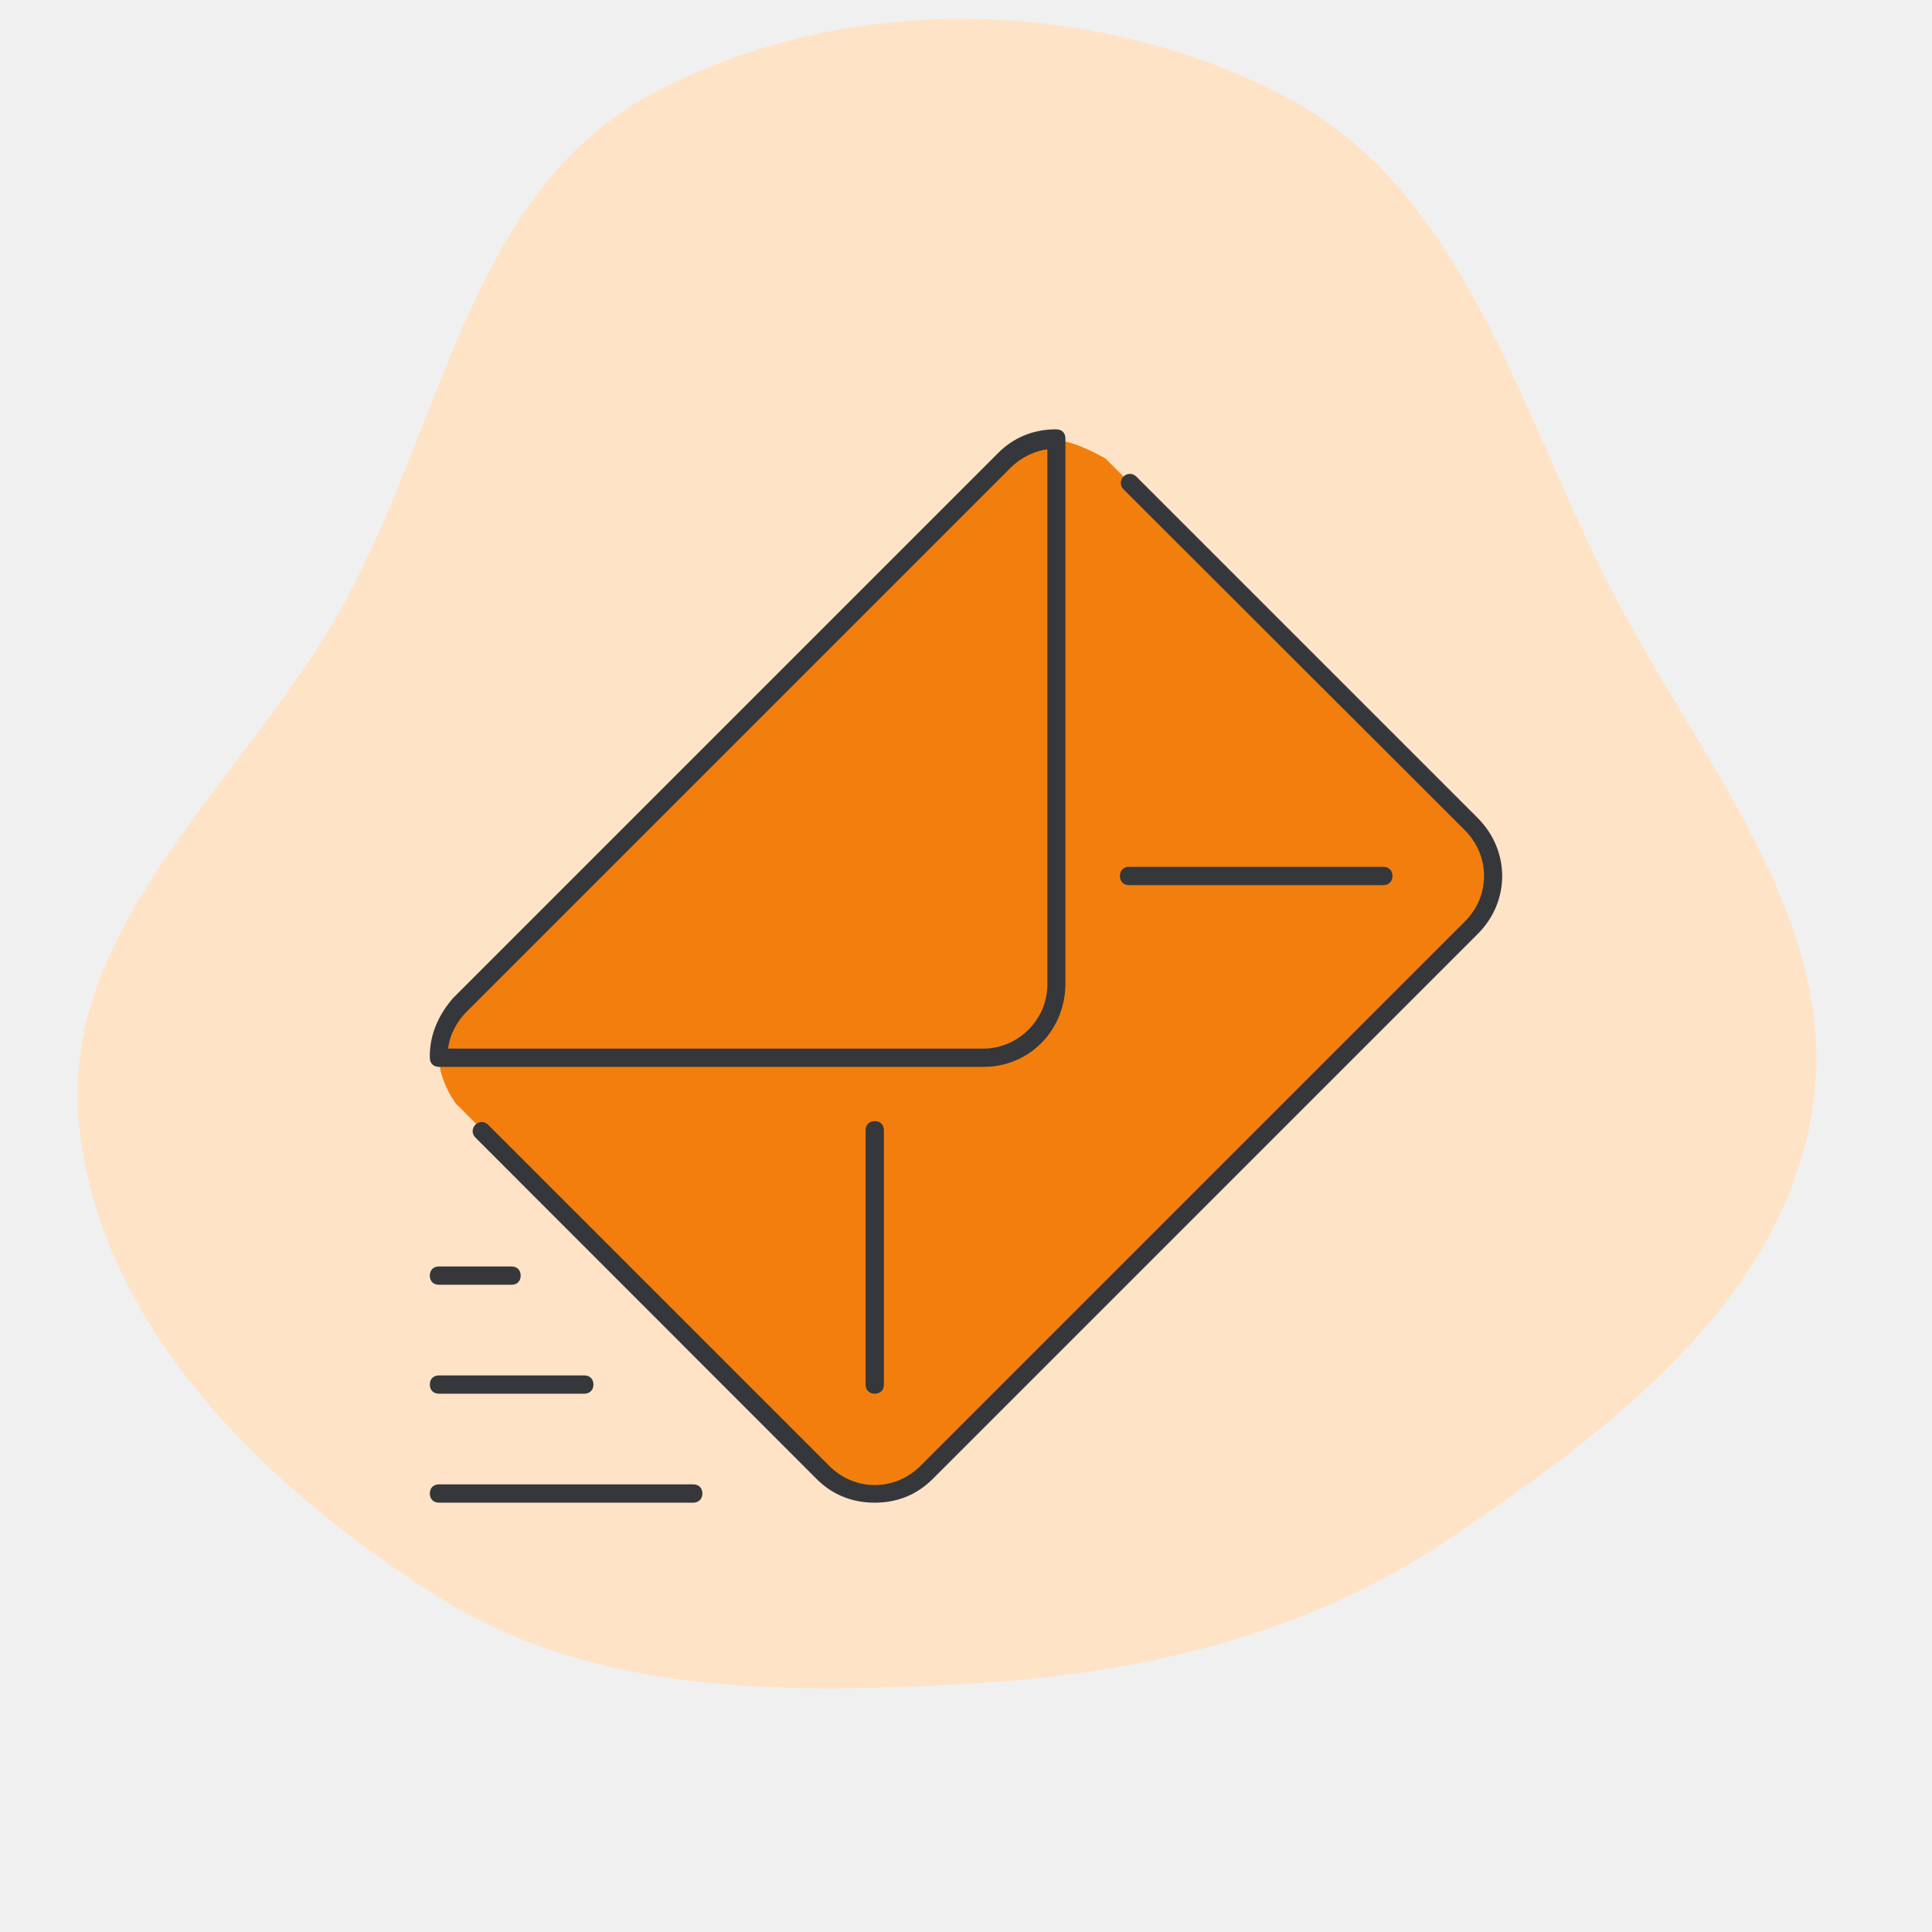
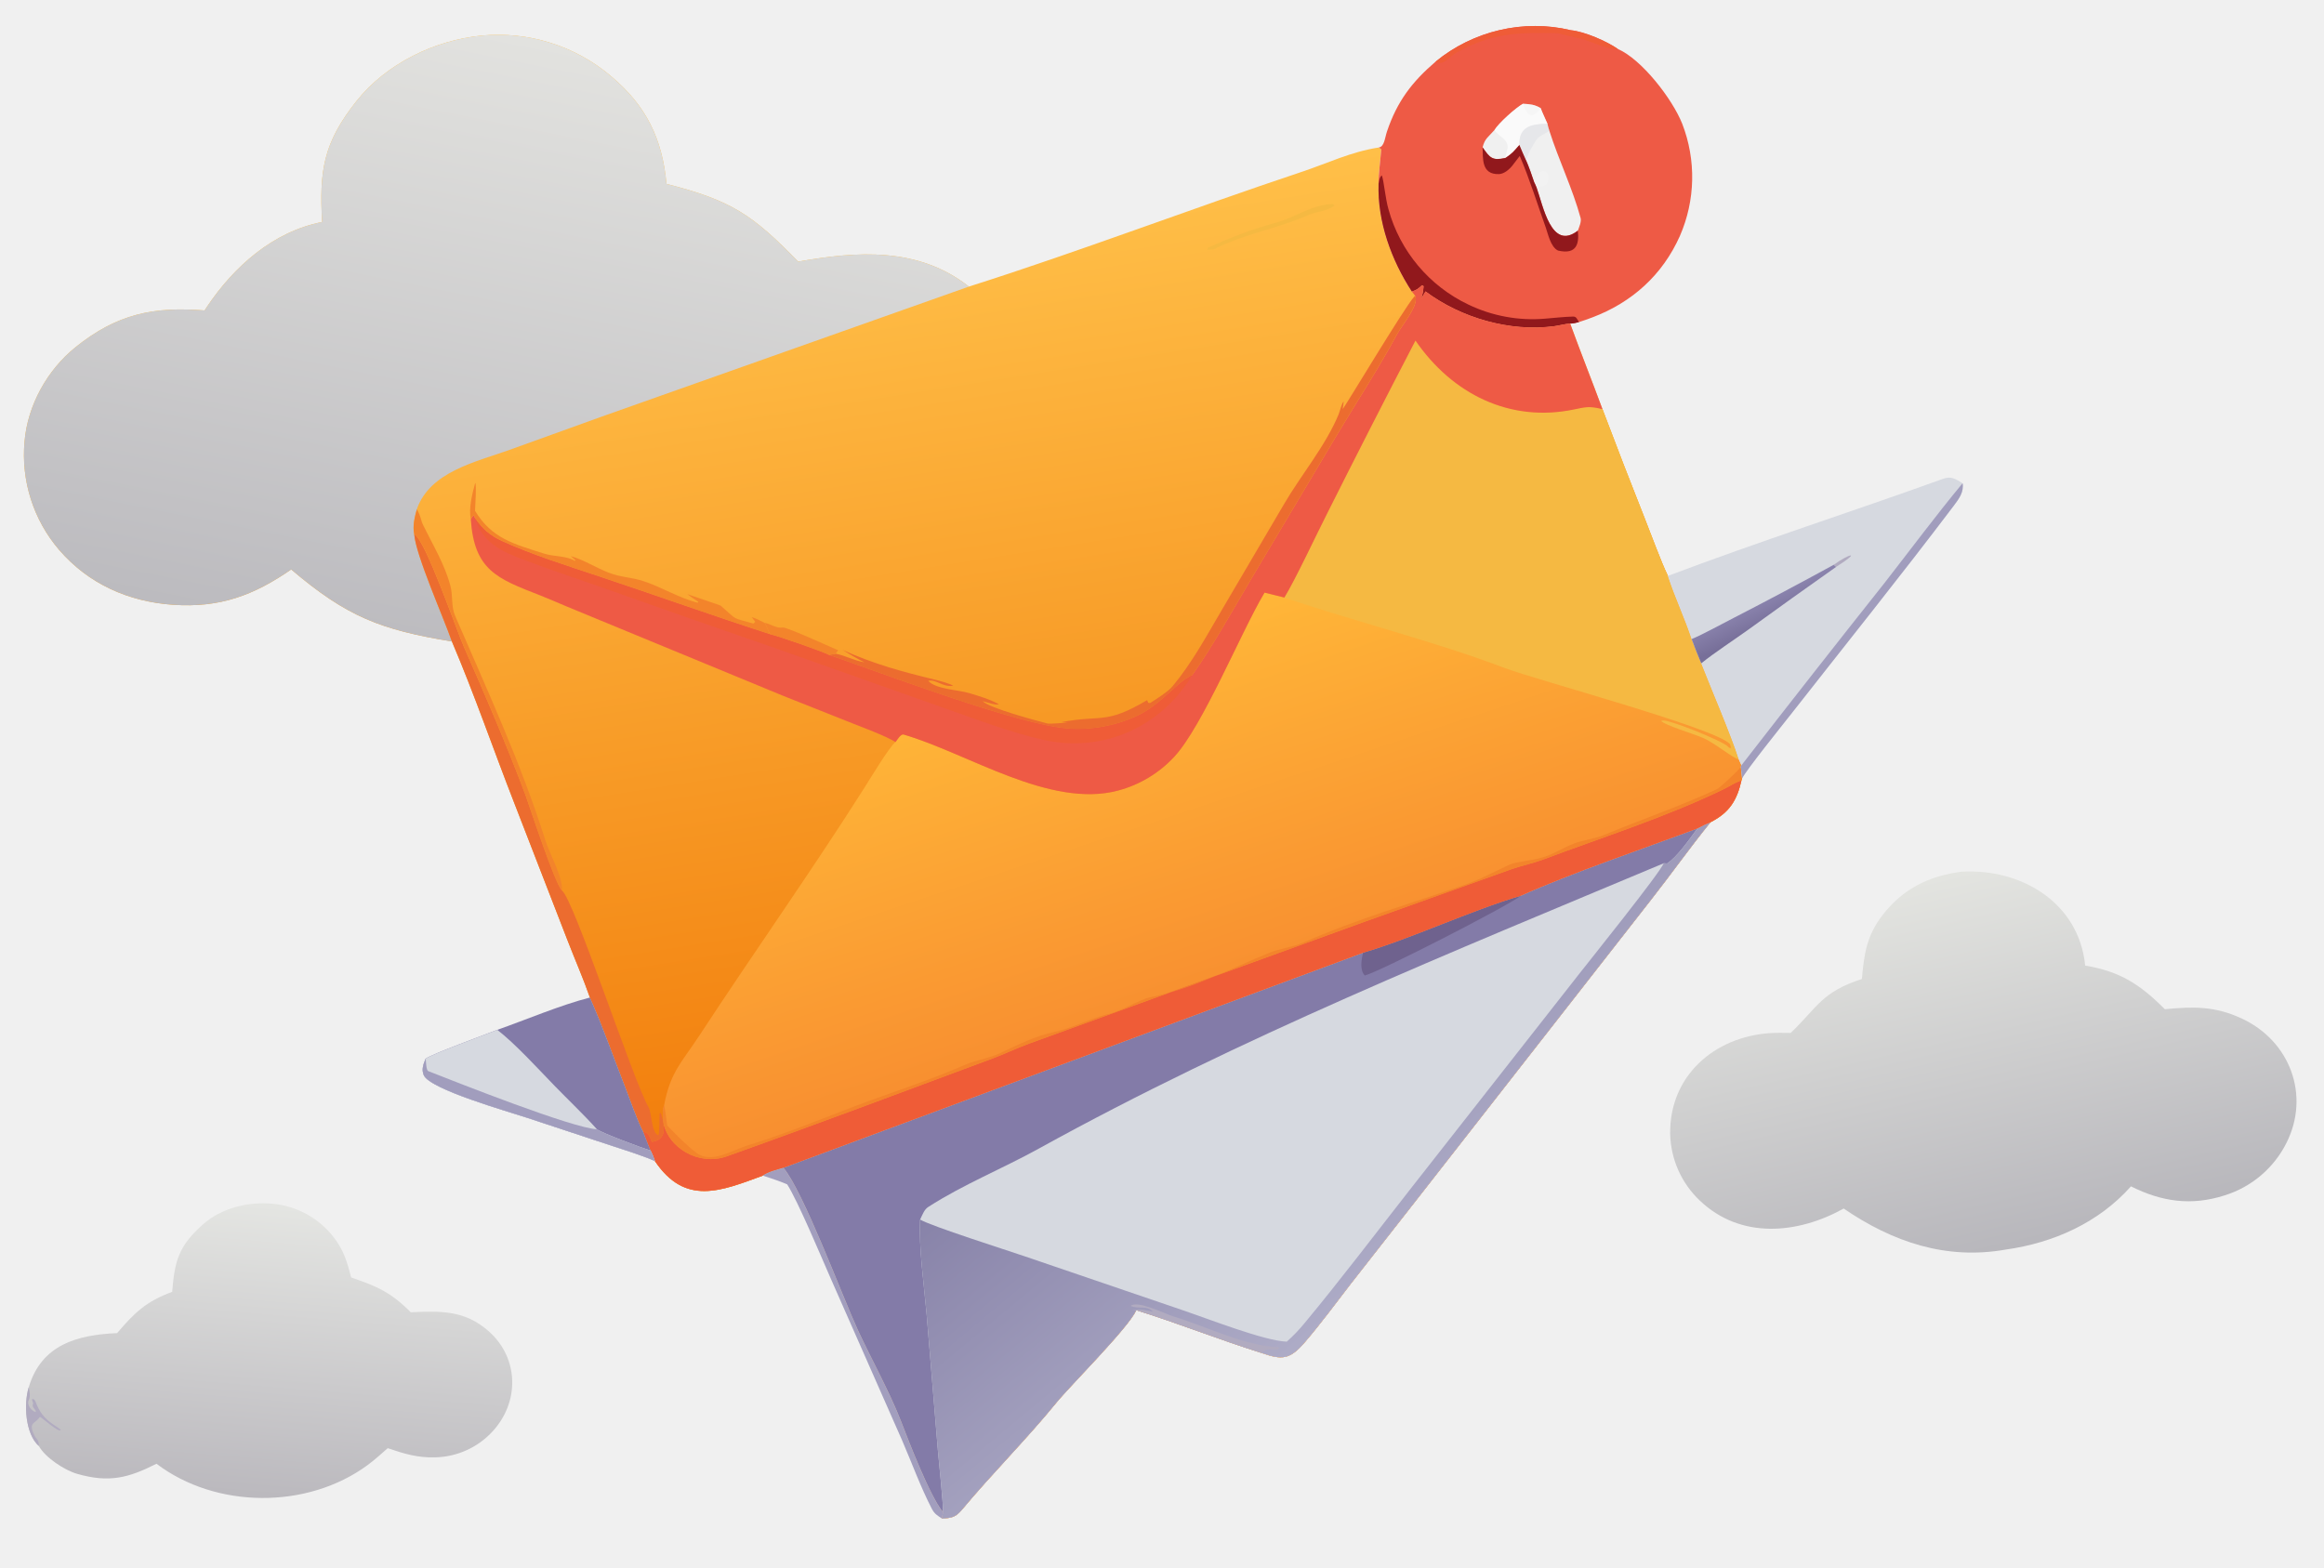
- <svg xmlns="http://www.w3.org/2000/svg" height="72px" width="72px" version="1.1" id="Layer_1" viewBox="-201.76 -201.76 907.92 907.92" xml:space="preserve" fill="#000000">
-   <g id="SVGRepo_bgCarrier" stroke-width="0" transform="translate(0,0), scale(1)">
-     <path transform="translate(-201.76, -201.76), scale(28.3725)" d="M16,27.891C18.857,27.732,21.603,27.104,23.977,25.507C26.62,23.729,29.459,21.607,30.006,18.47C30.553,15.334,28.179,12.64,26.714,9.814C25.15,6.798,24.268,3.136,21.249,1.578C18.043,-0.076,13.922,-0.142,10.752,1.581C7.773,3.199,7.322,7.075,5.675,10.039C4.073,12.925,0.992,15.305,1.305,18.591C1.626,21.958,4.383,24.631,7.24,26.439C9.819,28.071,12.953,28.06,16,27.891" fill="#ffe3c7" strokewidth="0" />
-   </g>
-   <g id="SVGRepo_tracerCarrier" stroke-linecap="round" stroke-linejoin="round" stroke="#CCCCCC" stroke-width="5.044" />
-   <g id="SVGRepo_iconCarrier">
-     <path style="fill:#F27F0D;" d="M294.625,4.4c-9.3,0-17.9,3.4-24.7,10.2l-256,256c-6.8,6.8-10.2,16.2-10.2,24.7h0.8 c0,11.1,8.6,23,8.6,22.2l172.3,172.4c6,6.8,15.4,10.2,23.9,10.2V500c9-0.2,17.3-3.6,23.9-10.2l256-256c6.8-6.8,10.2-16.2,10.2-24.7 s-3.4-17.1-10.2-23.9l-171.5-171.5c0,0-14.5-8.5-23-8.5" />
-     <path style="fill:#35373b;" d="M124.025,504.4H4.525c-2.6,0-4.3-1.7-4.3-4.3s1.7-4.3,4.3-4.3h119.5c2.6,0,4.3,1.7,4.3,4.3 S126.525,504.4,124.025,504.4z M209.325,504.4c-10.2,0-19.6-3.4-27.3-11.1l-160.4-160.5c-1.7-1.7-1.7-4.3,0-6s4.3-1.7,6,0 l160.4,160.4c11.9,11.9,30.7,11.9,42.7,0l256-256c11.9-11.9,11.9-30.7,0-42.7l-160.5-160.3c-1.7-1.7-1.7-4.3,0-6s4.3-1.7,6,0 l160.4,160.4c15.4,15.4,15.4,39.3,0,54.6l-256,256C228.925,500.9,219.625,504.4,209.325,504.4z M209.325,453.2 c-2.6,0-4.3-1.7-4.3-4.3V329.4c0-2.6,1.7-4.3,4.3-4.3s4.3,1.7,4.3,4.3v119.5C213.625,451.5,211.925,453.2,209.325,453.2z M72.825,453.2h-68.3c-2.6,0-4.3-1.7-4.3-4.3c0-2.6,1.7-4.3,4.3-4.3h68.3c2.6,0,4.3,1.7,4.3,4.3 C77.125,451.5,75.325,453.2,72.825,453.2z M38.725,402h-34.2c-2.6,0-4.3-1.7-4.3-4.3c0-2.6,1.7-4.3,4.3-4.3h34.1 c2.6,0,4.3,1.7,4.3,4.3C42.925,400.3,41.225,402,38.725,402z M260.525,299.6h-256c-2.6,0-4.3-1.7-4.3-4.3c0,0,0,0,0-0.9 c0-10.2,4.3-19.6,11.1-27.3l256-256c7.7-7.7,17.1-11.1,27.3-11.1l0,0c2.6,0,4.3,1.7,4.3,4.3v256 C298.925,282.5,281.925,299.6,260.525,299.6z M8.825,291h251.7c16.2,0,29.9-13.7,29.9-29.9V9.4c-6.8,0.9-12.8,4.3-17.1,8.5l-256,256 C13.125,278.2,9.625,284.2,8.825,291z M448.325,214.2h-119.5c-2.6,0-4.3-1.7-4.3-4.3s1.7-4.3,4.3-4.3h119.5c2.6,0,4.3,1.7,4.3,4.3 S450.825,214.2,448.325,214.2z" />
+ <svg xmlns="http://www.w3.org/2000/svg" width="922" height="622" viewBox="0 0 922 622">
+   <clipPath id="cl_4">
+     <rect width="922" height="622" />
+   </clipPath>
+   <g clip-path="url(#cl_4)">
+     <defs>
+       <linearGradient id="gradient_0" gradientUnits="userSpaceOnUse" x1="592.224" y1="567.34" x2="538.872" y2="230.108">
+         <stop offset="0" stop-color="#F27F0D" />
+         <stop offset="1" stop-color="#FFBF48" />
+       </linearGradient>
+     </defs>
+     <path fill="url(#gradient_0)" transform="translate(-187 -140)" d="M756.563 164.438C771.401 152.25 791.493 147.461 810.205 151.993C815.627 152.519 824.375 156.324 828.866 159.433C838.32 163.555 850.475 179.235 854.395 189.123C859.962 203.492 859.63 219.477 853.471 233.602C846.592 249.074 834.49 259.988 818.724 265.944C816.979 266.61 815.215 267.225 813.435 267.789C812.031 268.124 811.357 268.405 809.923 268.384C814.07 279.783 818.545 291.012 822.746 302.366C828.3 317.071 833.971 331.732 839.76 346.347C842.218 352.558 845.93 362.734 848.693 368.519C851.497 377.106 855.46 385.455 858.115 393.579C859.332 396.927 860.553 399.927 861.936 403.212C866.011 413.634 873.579 431.16 876.812 441.29L877.862 443.683L877.638 444.252L878.137 448.912L877.895 449.608C876.148 457.509 873.112 462.446 865.615 466.241C857.419 476.343 849.949 486.943 841.867 497.209L749.638 615.245L722.951 649.318C716.981 657.07 711.132 665.021 704.775 672.451C698.73 679.518 695.692 679.732 687.388 676.79C670.786 671.601 654.366 665.008 637.818 659.862C634.488 667.103 611.87 689.472 605.841 696.87C594.469 710.827 580.485 724.834 568.835 738.805C566.092 742.094 564.748 742.252 560.711 742.545L561.11 740.002C555.884 733.741 547.407 711.563 544.375 703.756C539.861 692.135 532.351 678.692 527.151 667.375C521.275 654.586 505.506 612.292 497.787 603.379C495.434 604.068 491.566 605.032 489.652 606.465C472.955 612.606 458.853 618.555 446.845 600.722C446.259 598.96 445.919 598.208 445.101 596.534C444.07 594.144 443.029 591.269 442.067 588.808C440.205 585.584 436.622 575.384 435.106 571.527C430.44 559.653 426.256 547.481 421.036 535.815C418.532 528.566 415.012 520.527 412.215 513.271L391.067 458.745C382.73 437.422 375.268 415.652 366.279 394.527C338.066 389.916 324.627 384.741 302.529 365.951C287.644 376.251 274.211 381.234 255.683 379.97C237.987 378.762 222.112 371.709 210.455 358.184C200.263 346.294 195.315 330.785 196.739 315.189C197.941 300.754 205.811 286.714 216.985 277.74C233.475 264.495 248.019 261.577 268.154 263.181C268.459 262.706 268.771 262.235 269.09 261.768C279.837 245.713 295.378 231.908 314.798 228.089C313.664 207.949 315.168 196.781 328.481 180.057C340.231 165.297 359.487 155.886 378.226 154.108C396.715 152.379 415.123 158.16 429.305 170.148C443.298 181.806 449.782 195.069 451.406 212.974C477.131 219.551 485.358 225.041 503.669 243.808C527.05 239.649 551.331 237.934 571.384 253.717C615.518 239.7 659.349 222.89 703.303 208.237C713.769 204.748 722.996 200.192 734.038 198.52C736.254 198.147 736.364 194.828 737.261 192.165C741.299 180.182 747.194 172.481 756.563 164.438ZM734.038 198.52L734.988 199.304C734.702 203.116 733.84 209.411 733.918 212.917C733.432 227.92 738.988 243.205 747.129 255.68C749.136 255.005 749.565 254.6 751.152 253.18L751.793 253.544C751.586 255.779 751.498 256.368 750.826 258.503L752.551 255.631C766.669 266.182 786.035 271.765 803.632 269.418C805.379 269.185 808.434 268.408 809.923 268.384C811.357 268.405 812.031 268.124 813.435 267.789C815.215 267.225 816.979 266.61 818.724 265.944C834.49 259.988 846.592 249.074 853.471 233.602C859.63 219.477 859.962 203.492 854.395 189.123C850.475 179.235 838.32 163.555 828.866 159.433C824.375 156.324 815.627 152.519 810.205 151.993C791.493 147.461 771.401 152.25 756.563 164.438C747.194 172.481 741.299 180.182 737.261 192.165C736.364 194.828 736.254 198.147 734.038 198.52Z" />
+     <defs>
+       <linearGradient id="gradient_1" gradientUnits="userSpaceOnUse" x1="670.265" y1="532.781" x2="625.396" y2="397.459">
+         <stop offset="0" stop-color="#F88F30" />
+         <stop offset="1" stop-color="#FFB638" />
+       </linearGradient>
+     </defs>
+     <path fill="url(#gradient_1)" transform="translate(-187 -140)" d="M696.554 377.093C701.009 369.778 709.182 352.266 713.441 343.897C724.976 320.89 736.684 297.969 748.562 275.137C763.129 296.334 786.038 307.809 811.591 302.438C815.885 301.535 817.559 301.129 821.909 302.162L822.746 302.366C828.3 317.071 833.971 331.732 839.76 346.347C842.218 352.558 845.93 362.734 848.693 368.519C851.497 377.106 855.46 385.455 858.115 393.579C859.332 396.927 860.553 399.927 861.936 403.212C866.011 413.634 873.579 431.16 876.812 441.29L877.862 443.683L877.638 444.252L878.137 448.912L877.895 449.608C876.148 457.509 873.112 462.446 865.615 466.241C857.419 476.343 849.949 486.943 841.867 497.209L749.638 615.245L722.951 649.318C716.981 657.07 711.132 665.021 704.775 672.451C698.73 679.518 695.692 679.732 687.388 676.79C670.786 671.601 654.366 665.008 637.818 659.862C634.488 667.103 611.87 689.472 605.841 696.87C594.469 710.827 580.485 724.834 568.835 738.805C566.092 742.094 564.748 742.252 560.711 742.545L561.11 740.002C555.884 733.741 547.407 711.563 544.375 703.756C539.861 692.135 532.351 678.692 527.151 667.375C521.275 654.586 505.506 612.292 497.787 603.379C495.434 604.068 491.566 605.032 489.652 606.465C472.955 612.606 458.853 618.555 446.845 600.722C446.259 598.96 445.919 598.208 445.101 596.534C444.07 594.144 443.029 591.269 442.067 588.808C444.408 589.889 444.466 590.202 445.422 592.532L445.636 593.067C451.136 592.084 450.54 588.258 449.948 584.407C449.955 582.269 449.773 580.402 450.505 578.425C452.955 565.3 457.584 561.397 464.536 550.779C486.14 517.782 508.946 485.673 530.079 452.35C532.143 449.095 539.925 436.169 542.286 434.428C542.999 433.507 544.372 431.13 545.484 431.453C570.947 438.86 603.543 460.904 630.582 453.681C639.111 451.408 646.824 446.773 652.834 440.309C664.001 428.329 679.308 390.97 688.341 375.729L688.692 375.143L696.554 377.093Z" />
+     <path fill="#D6D9E0" transform="translate(-187 -140)" d="M860.43 468.713C862.322 467.668 863.649 467.085 865.615 466.241C857.419 476.343 849.949 486.943 841.867 497.209L749.638 615.245L722.951 649.318C716.981 657.07 711.132 665.021 704.775 672.451C698.73 679.518 695.692 679.732 687.388 676.79C670.786 671.601 654.366 665.008 637.818 659.862C634.488 667.103 611.87 689.472 605.841 696.87C594.469 710.827 580.485 724.834 568.835 738.805C566.092 742.094 564.748 742.252 560.711 742.545L561.11 740.002C555.884 733.741 547.407 711.563 544.375 703.756C539.861 692.135 532.351 678.692 527.151 667.375C521.275 654.586 505.506 612.292 497.787 603.379L727.786 518.035C747.058 512.366 770.254 501.395 790.336 495.436C810.443 486.38 839.213 476.641 860.43 468.713Z" />
+     <path fill="#837BA8" transform="translate(-187 -140)" d="M790.336 495.436C810.443 486.38 839.213 476.641 860.43 468.713C857.46 472.689 852.411 480.07 848.387 482.612L847.057 482.532C762.634 517.971 679.323 551.454 599.067 595.784C584.749 603.692 569.108 610.003 555.333 618.863C553.712 619.853 553.018 621.873 552.239 623.475L552.036 623.91C551.44 634.756 553.598 650.07 554.602 661.262L559.1 715.671C559.445 719.742 561.28 736.926 561.11 740.002C555.884 733.741 547.407 711.563 544.375 703.756C539.861 692.135 532.351 678.692 527.151 667.375C521.275 654.586 505.506 612.292 497.787 603.379L727.786 518.035C747.058 512.366 770.254 501.395 790.336 495.436Z" />
+     <path fill="#6F628E" transform="translate(-187 -140)" d="M727.786 518.035C747.058 512.366 770.254 501.395 790.336 495.436C785.201 499.529 734.045 525.728 728.447 527.066C726.392 524.979 727.098 520.718 727.786 518.035Z" />
+     <defs>
+       <linearGradient id="gradient_2" gradientUnits="userSpaceOnUse" x1="651.776" y1="543.041" x2="736.329" y2="644.877">
+         <stop offset="0" stop-color="#8883A9" />
+         <stop offset="1" stop-color="#ADABC6" />
+       </linearGradient>
+     </defs>
+     <path fill="url(#gradient_2)" transform="translate(-187 -140)" d="M860.43 468.713C862.322 467.668 863.649 467.085 865.615 466.241C857.419 476.343 849.949 486.943 841.867 497.209L749.638 615.245L722.951 649.318C716.981 657.07 711.132 665.021 704.775 672.451C698.73 679.518 695.692 679.732 687.388 676.79C670.786 671.601 654.366 665.008 637.818 659.862C634.488 667.103 611.87 689.472 605.841 696.87C594.469 710.827 580.485 724.834 568.835 738.805C566.092 742.094 564.748 742.252 560.711 742.545L561.11 740.002C561.28 736.926 559.445 719.742 559.1 715.671L554.602 661.262C553.598 650.07 551.44 634.756 552.036 623.91C556.535 626.563 586.357 636.035 593.553 638.498L657.216 660.216C666.402 663.33 688.647 672.05 697.492 672.354C700.041 670.101 702.402 667.644 704.553 665.007C718.466 648.286 733.521 628.415 747.051 611.151L813.203 526.815C817.516 521.28 845.445 486.545 847.057 482.532L848.387 482.612C852.411 480.07 857.46 472.689 860.43 468.713Z" />
+     <path fill="#B1ABC0" transform="translate(-187 -140)" d="M637.818 659.862L636.133 659.786C639.353 659.293 641.212 659.848 644.401 660.477C641.972 657.759 638.716 659.606 635.568 658.165C638.314 655.795 649.343 661.381 652.501 662.336C665.693 666.323 680.8 674.141 694.543 674.552C694.283 675.291 694.513 674.938 693.702 675.5C690.124 675.723 690.515 674.676 687.388 676.79C670.786 671.601 654.366 665.008 637.818 659.862Z" />
+     <path fill="#F5B942" transform="translate(-187 -140)" d="M696.554 377.093C701.009 369.778 709.182 352.266 713.441 343.897C724.976 320.89 736.684 297.969 748.562 275.137C763.129 296.334 786.038 307.809 811.591 302.438C815.885 301.535 817.559 301.129 821.909 302.162L822.746 302.366C828.3 317.071 833.971 331.732 839.76 346.347C842.218 352.558 845.93 362.734 848.693 368.519C851.497 377.106 855.46 385.455 858.115 393.579C859.332 396.927 860.553 399.927 861.936 403.212C866.011 413.634 873.579 431.16 876.812 441.29C874.448 440.832 867.475 434.931 862.786 432.856C858.999 431.18 847.431 427.763 846.012 426.069C846.377 425.935 846.485 425.866 846.928 425.874C850.328 425.931 870.407 434.021 872.538 436.222C873.184 436.889 872.708 436.637 873.797 436.806L873.331 435.257C867.86 428.927 796.334 409.784 783.762 404.991C756.367 394.547 724.334 386.582 696.554 377.093Z" />
+     <path fill="#EF5C37" transform="translate(-187 -140)" d="M449.948 584.407C451.686 595.646 464.425 602.709 475.238 598.853C510.465 586.291 545.498 573.111 580.552 560.07C585.58 558.2 590.451 555.835 595.449 554.027L727.803 505.941L786.867 484.802C790.859 483.416 795.302 482.514 799.223 481.041C823.122 472.062 847.641 464.333 870.674 453.21C873.101 452.038 874.604 450.899 877.282 449.846L877.895 449.608C876.148 457.509 873.112 462.446 865.615 466.241C863.649 467.085 862.322 467.668 860.43 468.713C839.213 476.641 810.443 486.38 790.336 495.436C770.254 501.395 747.058 512.366 727.786 518.035L497.787 603.379C495.434 604.068 491.566 605.032 489.652 606.465C472.955 612.606 458.853 618.555 446.845 600.722C446.259 598.96 445.919 598.208 445.101 596.534C444.07 594.144 443.029 591.269 442.067 588.808C444.408 589.889 444.466 590.202 445.422 592.532L445.636 593.067C451.136 592.084 450.54 588.258 449.948 584.407Z" />
+     <path fill="#F3842B" transform="translate(-187 -140)" d="M451.705 586.598C455.45 590.381 459.144 594.318 463.418 597.505C469.24 601.848 477.21 596.45 483.645 594.471C497.898 590.086 511.66 584.485 525.55 579.171C540.179 573.576 555.311 568.871 569.723 562.566C573.745 560.767 579.595 559.802 583.457 558.009C591.461 554.293 597.015 551.304 605.678 549.387C611.895 548.012 619.388 544.356 625.703 542.584C630.735 541.867 639.083 536.541 643.515 535.652C660.278 532.289 674.777 524.508 690.492 518.084C694.586 516.411 700.234 515.689 704.151 513.958C724.814 504.83 746.608 498.599 767.905 491.149C774.499 488.859 779.439 486.077 785.682 483.162C788.507 481.843 794.981 481.468 798.162 480.419C803.19 479.171 806.428 476.688 811.12 474.826C814.86 473.334 819.901 472.763 823.522 471.257C838.276 465.086 853.567 459.927 868.065 453.179C869.374 452.57 876.632 445.836 877.638 444.252L878.137 448.912L877.895 449.608L877.282 449.846C874.604 450.899 873.101 452.038 870.674 453.21C847.641 464.333 823.122 472.062 799.223 481.041C795.302 482.514 790.859 483.416 786.867 484.802L727.803 505.941L595.449 554.027C590.451 555.835 585.58 558.2 580.552 560.07C545.498 573.111 510.465 586.291 475.238 598.853C464.425 602.709 451.686 595.646 449.948 584.407C449.955 582.269 449.773 580.402 450.505 578.425C450.974 580.882 451.34 584.066 451.705 586.598Z" />
+     <defs>
+       <linearGradient id="gradient_3" gradientUnits="userSpaceOnUse" x1="359.416" y1="400.068" x2="407.995" y2="157.848">
+         <stop offset="0" stop-color="#BCBBBF" />
+         <stop offset="1" stop-color="#E2E2DF" />
+       </linearGradient>
+     </defs>
+     <path fill="url(#gradient_3)" transform="translate(-187 -140)" d="M314.798 228.089C313.664 207.949 315.168 196.781 328.481 180.057C340.231 165.297 359.487 155.886 378.226 154.108C396.715 152.379 415.123 158.16 429.305 170.148C443.298 181.806 449.782 195.069 451.406 212.974C477.131 219.551 485.358 225.041 503.669 243.808C527.05 239.649 551.331 237.934 571.384 253.717L425.915 305.24L389.128 318.509C375.76 323.318 357.556 327.138 352.36 342.065C351.523 345.21 350.645 348.659 351.318 351.914C351.99 360.413 362.813 384.597 366.279 394.527C338.066 389.916 324.627 384.741 302.529 365.951C287.644 376.251 274.211 381.234 255.683 379.97C237.987 378.762 222.112 371.709 210.455 358.184C200.263 346.294 195.315 330.785 196.739 315.189C197.941 300.754 205.811 286.714 216.985 277.74C233.475 264.495 248.019 261.577 268.154 263.181C268.459 262.706 268.771 262.235 269.09 261.768C279.837 245.713 295.378 231.908 314.798 228.089Z" />
+     <path fill="#EE5A45" transform="translate(-187 -140)" d="M756.563 164.438C771.401 152.25 791.493 147.461 810.205 151.993C815.627 152.519 824.375 156.324 828.866 159.433C838.32 163.555 850.475 179.235 854.395 189.123C859.962 203.492 859.63 219.477 853.471 233.602C846.592 249.074 834.49 259.988 818.724 265.944C816.979 266.61 815.215 267.225 813.435 267.789C812.031 268.124 811.357 268.405 809.923 268.384C808.434 268.408 805.379 269.185 803.632 269.418C786.035 271.765 766.669 266.182 752.551 255.631L750.826 258.503C751.498 256.368 751.586 255.779 751.793 253.544L751.152 253.18C749.565 254.6 749.136 255.005 747.129 255.68C738.988 243.205 733.432 227.92 733.918 212.917C733.84 209.411 734.702 203.116 734.988 199.304L734.038 198.52C736.254 198.147 736.364 194.828 737.261 192.165C741.299 180.182 747.194 172.481 756.563 164.438ZM795.604 212.162C795.992 212.928 796.206 213.439 796.536 214.235C799.224 221.648 802.404 239.683 812.975 231.521C813.45 230.209 814.475 227.97 814.074 226.496C810.871 214.74 805.4 203.566 801.699 191.941C801.317 190.783 801.16 190.286 800.911 189.093C800.229 187.497 798.716 184.346 798.23 182.89C795.671 181.429 794.234 181.359 791.212 181.165C788.213 182.873 781.564 188.858 779.911 191.582C777.482 194.353 776.053 194.948 775.188 198.467C778.123 202.709 779.049 203.795 784.156 202.707C787.233 200.601 787.384 200.163 789.76 197.485C790.598 199.442 791.579 201.782 792.453 203.673C793.346 205.581 794.958 210.116 795.604 212.162Z" />
+     <path fill="#91181C" transform="translate(-187 -140)" d="M733.918 212.917C734.328 211.266 734.19 210.529 735.218 209.571C736.094 212.109 736.565 218.553 737.853 223.059C742.436 239.674 754.017 253.474 769.585 260.869C779.039 265.406 789.534 267.33 799.982 266.441C803.492 266.157 807.548 265.701 811.081 265.61C812.394 265.577 812.578 266.5 813.435 267.789C812.031 268.124 811.357 268.405 809.923 268.384C808.434 268.408 805.379 269.185 803.632 269.418C786.035 271.765 766.669 266.182 752.551 255.631L750.826 258.503C751.498 256.368 751.586 255.779 751.793 253.544L751.152 253.18C749.565 254.6 749.136 255.005 747.129 255.68C738.988 243.205 733.432 227.92 733.918 212.917Z" />
+     <path fill="#EF5C37" transform="translate(-187 -140)" d="M756.563 164.438C771.401 152.25 791.493 147.461 810.205 151.993C815.627 152.519 824.375 156.324 828.866 159.433C826.163 160.325 817.69 156.163 814.247 155.405C811.296 154.754 807.969 153.831 804.935 153.183C789.652 152.854 779.261 152.899 764.982 160.796C761.571 162.683 759.866 166.347 756.563 164.438Z" />
+     <path fill="#91181C" transform="translate(-187 -140)" d="M789.76 197.485C790.598 199.442 791.579 201.782 792.453 203.673C793.346 205.581 794.958 210.116 795.604 212.162C795.992 212.928 796.206 213.439 796.536 214.235C799.224 221.648 802.404 239.683 812.975 231.521C813.551 236.583 812.587 241.153 805.13 239.428C802.175 238.047 801.11 232.69 800.289 230.397C797 221.215 793.754 210.743 789.927 201.884L787.06 205.632C785.81 207.24 783.715 209.014 781.676 209.082C774.512 209.319 775.415 202.599 775.188 198.467C778.123 202.709 779.049 203.795 784.156 202.707C787.233 200.601 787.384 200.163 789.76 197.485Z" />
+     <path fill="white" fill-opacity="0.69" transform="translate(-187 -140)" d="M779.911 191.582C781.564 188.858 788.213 182.873 791.212 181.165C792.926 185.579 794.528 187.787 798.23 182.89C798.716 184.346 800.229 187.497 800.911 189.093C794.602 189.147 789.533 190.168 789.76 197.485C787.384 200.163 787.233 200.601 784.156 202.707L784.904 199.78C786.099 195.194 782.204 195.004 779.911 191.582Z" />
+     <path fill="#D6D9E0" fill-opacity="0.384" transform="translate(-187 -140)" d="M789.76 197.485C789.533 190.168 794.602 189.147 800.911 189.093C801.16 190.286 801.317 190.783 801.699 191.941L800.953 192.369C796.522 194.876 797.187 194.201 794.169 199.463C793.327 200.93 793.019 202.137 792.453 203.673C791.579 201.782 790.598 199.442 789.76 197.485Z" />
+     <path fill="white" fill-opacity="0.118" transform="translate(-187 -140)" d="M795.604 212.162C797.488 205.744 802.799 207.034 800.901 212.598C800.385 214.11 797.798 214.052 796.536 214.235C796.206 213.439 795.992 212.928 795.604 212.162Z" />
+     <path fill="white" fill-opacity="0.392" transform="translate(-187 -140)" d="M791.212 181.165C794.234 181.359 795.671 181.429 798.23 182.89C794.528 187.787 792.926 185.579 791.212 181.165Z" />
+     <path fill="#EE5A45" transform="translate(-187 -140)" d="M747.129 255.68C749.136 255.005 749.565 254.6 751.152 253.18L751.793 253.544C751.586 255.779 751.498 256.368 750.826 258.503L752.551 255.631C766.669 266.182 786.035 271.765 803.632 269.418C805.379 269.185 808.434 268.408 809.923 268.384C814.07 279.783 818.545 291.012 822.746 302.366L821.909 302.162C817.559 301.129 815.885 301.535 811.591 302.438C786.038 307.809 763.129 296.334 748.562 275.137C736.684 297.969 724.976 320.89 713.441 343.897C709.182 352.266 701.009 369.778 696.554 377.093L688.692 375.143L688.341 375.729C679.308 390.97 664.001 428.329 652.834 440.309C646.824 446.773 639.111 451.408 630.582 453.681C603.543 460.904 570.947 438.86 545.484 431.453C544.372 431.13 542.999 433.507 542.286 434.428C538.206 431.948 529.96 428.902 525.253 427.034L497.713 416.099L411.754 380.618C408.343 379.191 404.548 377.503 401.143 376.18C384.112 369.564 375.123 366.168 373.775 346.06C374.199 345.201 374.3 345.181 374.909 344.425L375.479 345.589C378.399 349.855 381.48 352.553 386.232 354.716C398.093 360.112 412.12 364.522 424.543 368.664C447.251 376.235 470.009 384.396 492.728 391.726C495.554 392.342 513.627 398.585 515.88 399.872C536.92 407.063 591.243 427.852 611.105 429.104C620.556 429.714 630.006 427.898 638.557 423.827C647.881 419.343 653.587 410.883 660.039 407.8C667.908 396.707 676.158 381.918 683.215 369.985L716.925 313.346C725.058 299.756 733.782 286.405 741.325 272.497C743.339 268.784 750.196 260.889 748.418 257.327L747.129 255.68Z" />
+     <path fill="#EF5C37" transform="translate(-187 -140)" d="M375.479 345.589C378.399 349.855 381.48 352.553 386.232 354.716C398.093 360.112 412.12 364.522 424.543 368.664C447.251 376.235 470.009 384.396 492.728 391.726C495.554 392.342 513.627 398.585 515.88 399.872C536.92 407.063 591.243 427.852 611.105 429.104C620.556 429.714 630.006 427.898 638.557 423.827C647.881 419.343 653.587 410.883 660.039 407.8C647.755 428.384 624.662 438.944 600.727 433.527C587.784 430.598 573.375 425.097 560.71 420.64L495.057 397.359C472.049 389.423 449.08 381.371 426.153 373.204C415.814 369.593 405.33 366.098 395.086 362.232C385.919 358.773 378.473 355.467 375.479 345.589Z" />
+     <path fill="#EC6C2F" transform="translate(-187 -140)" d="M351.318 351.914C355.814 354.117 367.999 389.745 371.055 396.667C379.556 415.92 387.981 435.536 395.398 455.246C397.351 460.658 407.012 490.287 409.929 493.349C414.574 496.521 438.663 570.064 444.326 579.347C445.485 581.247 445.482 589.783 448.199 590.444C448.78 588.931 448.526 584.033 448.701 581.75L449.147 581.616C449.492 582.668 449.716 583.315 449.948 584.407C450.54 588.258 451.136 592.084 445.636 593.067L445.422 592.532C444.466 590.202 444.408 589.889 442.067 588.808C440.205 585.584 436.622 575.384 435.106 571.527C430.44 559.653 426.256 547.481 421.036 535.815C418.532 528.566 415.012 520.527 412.215 513.271L391.067 458.745C382.73 437.422 375.268 415.652 366.279 394.527C362.813 384.597 351.99 360.413 351.318 351.914Z" />
+     <path fill="#EC6C2F" transform="translate(-187 -140)" d="M748.418 257.327C750.196 260.889 743.339 268.784 741.325 272.497C733.782 286.405 725.058 299.756 716.925 313.346L683.215 369.985C676.158 381.918 667.908 396.707 660.039 407.8C653.587 410.883 647.881 419.343 638.557 423.827C630.006 427.898 620.556 429.714 611.105 429.104C591.243 427.852 536.92 407.063 515.88 399.872C516.778 399.708 517.676 399.548 518.576 399.394C522.208 400.068 525.674 402.06 529.936 402.799C526.876 401.276 524.148 399.619 521.211 397.872C534.118 403.624 544.744 406.477 558.261 409.767C559.453 410.057 564.489 411.397 565.104 412.114C561.016 412.767 558.373 409.438 555.276 410.142C558.121 413.5 567.371 413.71 571.672 415.059C575.79 416.35 579.383 417.314 583.305 419.435C581.968 419.92 578.686 418.682 576.834 418.218C579.542 420.976 598.005 425.914 602.58 427.085C603.405 427.296 609.405 426.808 610.622 426.699L608.031 426.555C624.197 423.414 625.272 427.722 642.103 417.81L642.52 418.843L643.25 418.967C645.722 417.401 650.369 414.493 652.165 412.336C660.02 402.902 665.79 392.088 671.976 381.61L696.42 340.016C703.014 328.679 712.881 316.935 718.055 304.441C718.542 303.263 719.355 299.838 720.08 299.322L719.691 302.277C720.131 302.245 743.821 262.513 747.989 257.805L748.418 257.327Z" />
+     <path fill="#F3842B" transform="translate(-187 -140)" d="M373.775 346.06C372.895 341.548 374.36 335.978 375.53 331.574C376.124 332.785 375.513 340.476 375.462 342.685C382.144 353.776 390.998 355.843 402.684 359.618C406.739 360.929 411.807 360.479 415.032 362.553L415.284 362.299L413.462 360.679C418.066 361.86 423.66 365.366 428.353 367.19C433.307 369.115 437.386 369.013 442.118 370.535C449.087 372.778 456.707 377.426 463.762 379.141L464.067 378.809C462.595 377.821 461.117 376.881 459.743 375.763C461.126 376.287 472.685 380.115 472.928 380.327C479.956 386.45 476.881 384.817 485.877 387.431L486.631 386.734L485.219 384.854C487.323 385.565 488.306 386.1 490.255 387.112C491.594 388.923 491.276 389.776 492.728 391.726C470.009 384.396 447.251 376.235 424.543 368.664C412.12 364.522 398.093 360.112 386.232 354.716C381.48 352.553 378.399 349.855 375.479 345.589L374.909 344.425C374.3 345.181 374.199 345.201 373.775 346.06Z" />
+     <path fill="#F3842B" transform="translate(-187 -140)" d="M352.36 342.065C354.142 345.105 353.763 346.087 354.946 348.513C358.831 356.429 363.411 363.868 365.692 372.484C366.767 376.542 365.893 380.501 367.608 384.473C380.323 413.926 393.701 442.798 403.384 473.494C404.999 478.613 410.498 488.451 409.929 493.349C407.012 490.287 397.351 460.658 395.398 455.246C387.981 435.536 379.556 415.92 371.055 396.667C367.999 389.745 355.814 354.117 351.318 351.914C350.645 348.659 351.523 345.21 352.36 342.065Z" />
+     <path fill="#F3842B" transform="translate(-187 -140)" d="M490.255 387.112C492.888 387.611 494.975 389.408 497.559 388.988C499.175 388.726 519.652 398.181 519.516 398.001C519.46 398.276 518.911 398.601 518.576 399.394C517.676 399.548 516.778 399.708 515.88 399.872C513.627 398.585 495.554 392.342 492.728 391.726C491.276 389.776 491.594 388.923 490.255 387.112Z" />
+     <path fill="#F5B942" transform="translate(-187 -140)" d="M713.988 221.057L715.768 220.965L716.445 221.58C713.631 223.819 709.452 223.857 706.298 225.247C693.971 230.682 680.453 232.833 668.454 238.957L665.939 239.112L666.196 238.336C676.182 233.793 683.292 231.103 693.843 228.153C701.018 226.146 705.535 222.223 713.988 221.057Z" />
+     <defs>
+       <linearGradient id="gradient_4" gradientUnits="userSpaceOnUse" x1="985.231" y1="634.192" x2="951.841" y2="489.297">
+         <stop offset="0" stop-color="#B8B7BC" />
+         <stop offset="1" stop-color="#E3E4E0" />
+       </linearGradient>
+     </defs>
+     <path fill="url(#gradient_4)" transform="translate(-187 -140)" d="M965.141 485.885C988.801 484.466 1011.8 498.128 1014.25 523.133C1028.07 525.428 1036.09 530.616 1045.85 540.444C1057.28 539.37 1065.74 539.156 1076.49 544.186C1095.5 553.084 1103.62 574.592 1094.1 593.502C1089.11 603.47 1080.27 610.977 1069.63 614.299C1056.42 618.555 1044.58 616.853 1032.42 610.729C1019.53 625.225 1001.66 633.153 982.725 635.821C959.001 640.011 937.845 632.794 918.449 619.539C900.164 629.689 877.565 631.808 861.376 616.381C854.064 609.479 849.825 599.934 849.607 589.881C849.302 567.021 866.969 551.442 889.141 549.931C891.829 549.748 894.708 549.836 897.411 549.853C908.124 539.629 909.568 533.68 925.667 528.449C926.551 518.541 927.52 511.295 933.863 503.101C941.996 492.593 952.229 487.595 965.141 485.885Z" />
+     <defs>
+       <linearGradient id="gradient_5" gradientUnits="userSpaceOnUse" x1="290.03" y1="733.133" x2="299.569" y2="618.884">
+         <stop offset="0" stop-color="#BBB9BE" />
+         <stop offset="1" stop-color="#E4E5E2" />
+       </linearGradient>
+     </defs>
+     <path fill="url(#gradient_5)" transform="translate(-187 -140)" d="M255.311 652.591C256.27 640.628 257.716 634.505 267.482 625.846C274.924 619.248 285.599 616.662 295.461 617.658C304.698 618.582 313.177 623.179 318.991 630.417C323.256 635.735 324.647 640.434 326.311 646.886C336.587 650.392 341.993 652.702 349.956 660.693C361.924 660.156 371.537 659.835 381.051 668.372C392.944 679.043 393.082 696.332 382.499 707.875C376.65 714.294 368.433 718.044 359.752 718.257C352.728 718.483 347.366 716.85 340.828 714.623C338.247 716.895 335.569 719.317 332.806 721.349C308.88 738.95 272.662 738.685 249.093 720.803C238.017 726.374 230.412 728.462 217.656 724.821C212.572 723.37 204.958 718.344 202.416 713.762C197.032 709.009 196.353 697.022 198.389 690.497C203.408 673.503 217.669 669.67 233.469 668.958C240.346 660.895 244.908 656.413 255.311 652.591Z" />
+     <path fill="#B1ABC0" transform="translate(-187 -140)" d="M198.389 690.497C198.768 692.018 199.142 694.156 198.423 695.516C197.482 697.294 199.437 699.826 201.049 700.255C201.853 699.733 199.353 698.418 200.1 697.089C200.33 696.681 199.654 695.758 199.704 695.241C200.267 694.833 200.893 695.626 201.065 696.091C202.596 700.219 204.556 702.822 208.232 705.284C208.733 705.645 211.042 707.043 211.111 707.46C210.329 708.603 203.497 702.318 202.843 702.202C200.939 705.023 198.202 704.264 200.464 709.183C201.6 711.654 202.354 710.781 202.416 713.762C197.032 709.009 196.353 697.022 198.389 690.497Z" />
+     <path fill="#D6D9E0" transform="translate(-187 -140)" d="M848.693 368.519C884.659 354.903 921.7 343.062 957.881 329.981C961.17 328.791 962.907 330.13 965.625 331.741C966.186 335.221 964.193 337.912 962.108 340.67C940.99 368.603 919.045 395.924 897.455 423.475C894.24 427.578 879.306 446.109 878.137 448.912L877.638 444.252L877.862 443.683L876.812 441.29C873.579 431.16 866.011 413.634 861.936 403.212C860.553 399.927 859.332 396.927 858.115 393.579C855.46 385.455 851.497 377.106 848.693 368.519Z" />
+     <path fill="#A19DBD" transform="translate(-187 -140)" d="M965.625 331.741C966.186 335.221 964.193 337.912 962.108 340.67C940.99 368.603 919.045 395.924 897.455 423.475C894.24 427.578 879.306 446.109 878.137 448.912L877.638 444.252L877.862 443.683C896.671 419.434 915.614 395.289 934.69 371.25C944.585 358.564 955.402 344.026 965.625 331.741Z" />
+     <defs>
+       <linearGradient id="gradient_6" gradientUnits="userSpaceOnUse" x1="890.753" y1="387.15" x2="886.125" y2="377.418">
+         <stop offset="0" stop-color="#776F99" />
+         <stop offset="1" stop-color="#8C85AF" />
+       </linearGradient>
+     </defs>
+     <path fill="url(#gradient_6)" transform="translate(-187 -140)" d="M914.518 364.088L915.47 364.917C903.776 373.158 892.139 381.478 880.559 389.877C875.078 393.811 866.837 399.206 861.936 403.212C860.553 399.927 859.332 396.927 858.115 393.579C861.987 392.026 870.757 387.244 874.739 385.21C888.088 378.339 901.349 371.298 914.518 364.088Z" />
+     <path fill="#B1ABC0" transform="translate(-187 -140)" d="M914.518 364.088C920.323 359.853 925.989 358.227 915.47 364.917L914.518 364.088Z" />
+     <path fill="#837BA8" transform="translate(-187 -140)" d="M384.285 548.627C395.772 544.6 409.359 538.795 421.036 535.815C426.256 547.481 430.44 559.653 435.106 571.527C436.622 575.384 440.205 585.584 442.067 588.808C443.029 591.269 444.07 594.144 445.101 596.534C445.919 598.208 446.259 598.96 446.845 600.722C442.412 598.628 432.731 595.624 427.815 594.005L396.262 583.567C389.175 581.19 357.57 572.322 355.126 566.613C354.146 564.324 354.984 562.165 355.903 560.026C359.027 557.971 379.358 550.572 384.285 548.627Z" />
+     <path fill="#D6D9E0" transform="translate(-187 -140)" d="M355.903 560.026C359.027 557.971 379.358 550.572 384.285 548.627C391.528 554.234 400.484 564.106 407.067 570.886C412.162 576.134 419.085 582.751 423.824 588.079C426.109 589.721 441.501 595.411 445.101 596.534C445.919 598.208 446.259 598.96 446.845 600.722C442.412 598.628 432.731 595.624 427.815 594.005L396.262 583.567C389.175 581.19 357.57 572.322 355.126 566.613C354.146 564.324 354.984 562.165 355.903 560.026Z" />
+     <path fill="#A19DBD" transform="translate(-187 -140)" d="M446.845 600.722C442.412 598.628 432.731 595.624 427.815 594.005L396.262 583.567C389.175 581.19 357.57 572.322 355.126 566.613C354.146 564.324 354.984 562.165 355.903 560.026C355.967 561.144 356.089 564.688 356.891 565.003C368.517 569.566 413.996 587.59 423.824 588.079C426.109 589.721 441.501 595.411 445.101 596.534C445.919 598.208 446.259 598.96 446.845 600.722Z" />
+     <path fill="#A19DBD" fill-opacity="0.988" transform="translate(-187 -140)" d="M489.652 606.465C491.566 605.032 495.434 604.068 497.787 603.379C505.506 612.292 521.275 654.586 527.151 667.375C532.351 678.692 539.861 692.135 544.375 703.756C547.407 711.563 555.884 733.741 561.11 740.002L560.711 742.545C558.875 741.333 557.742 740.724 556.665 738.633C552.171 729.914 548.82 720.625 544.93 711.611L516.497 647.119C513.027 639.217 503.575 616.602 499.304 609.953C496.64 608.737 492.53 607.454 489.652 606.465Z" />
  </g>
</svg>
